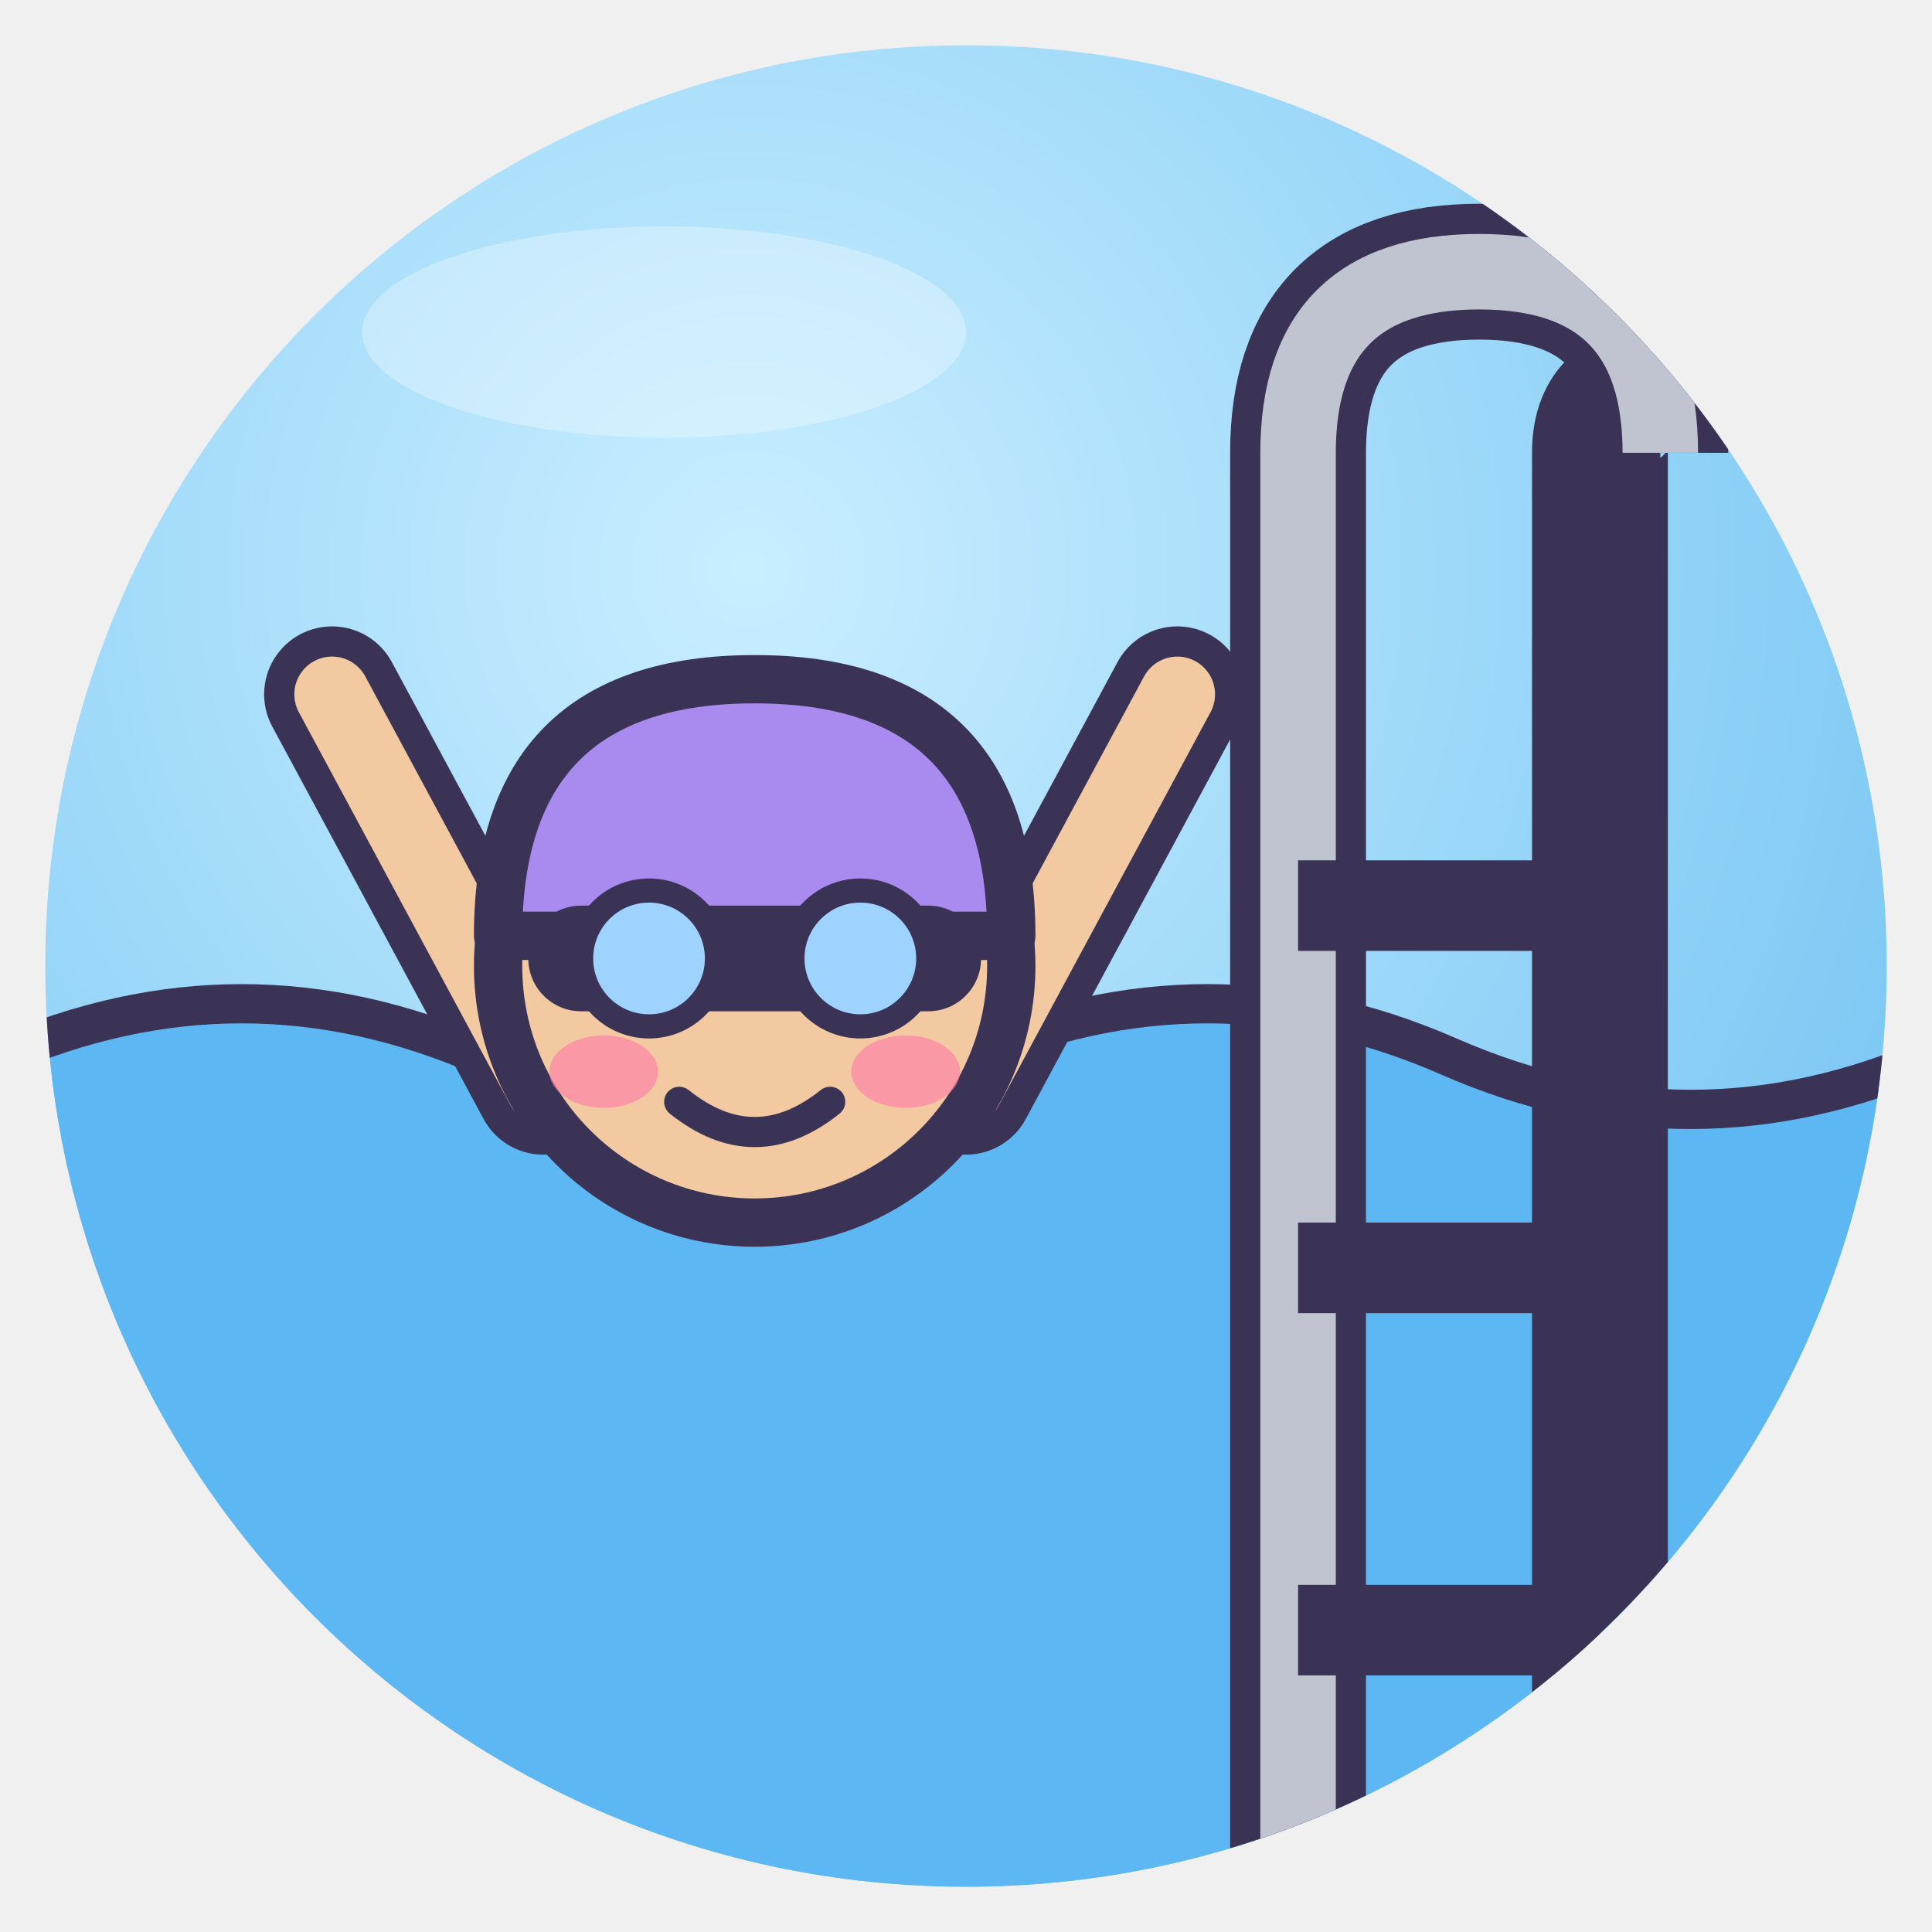
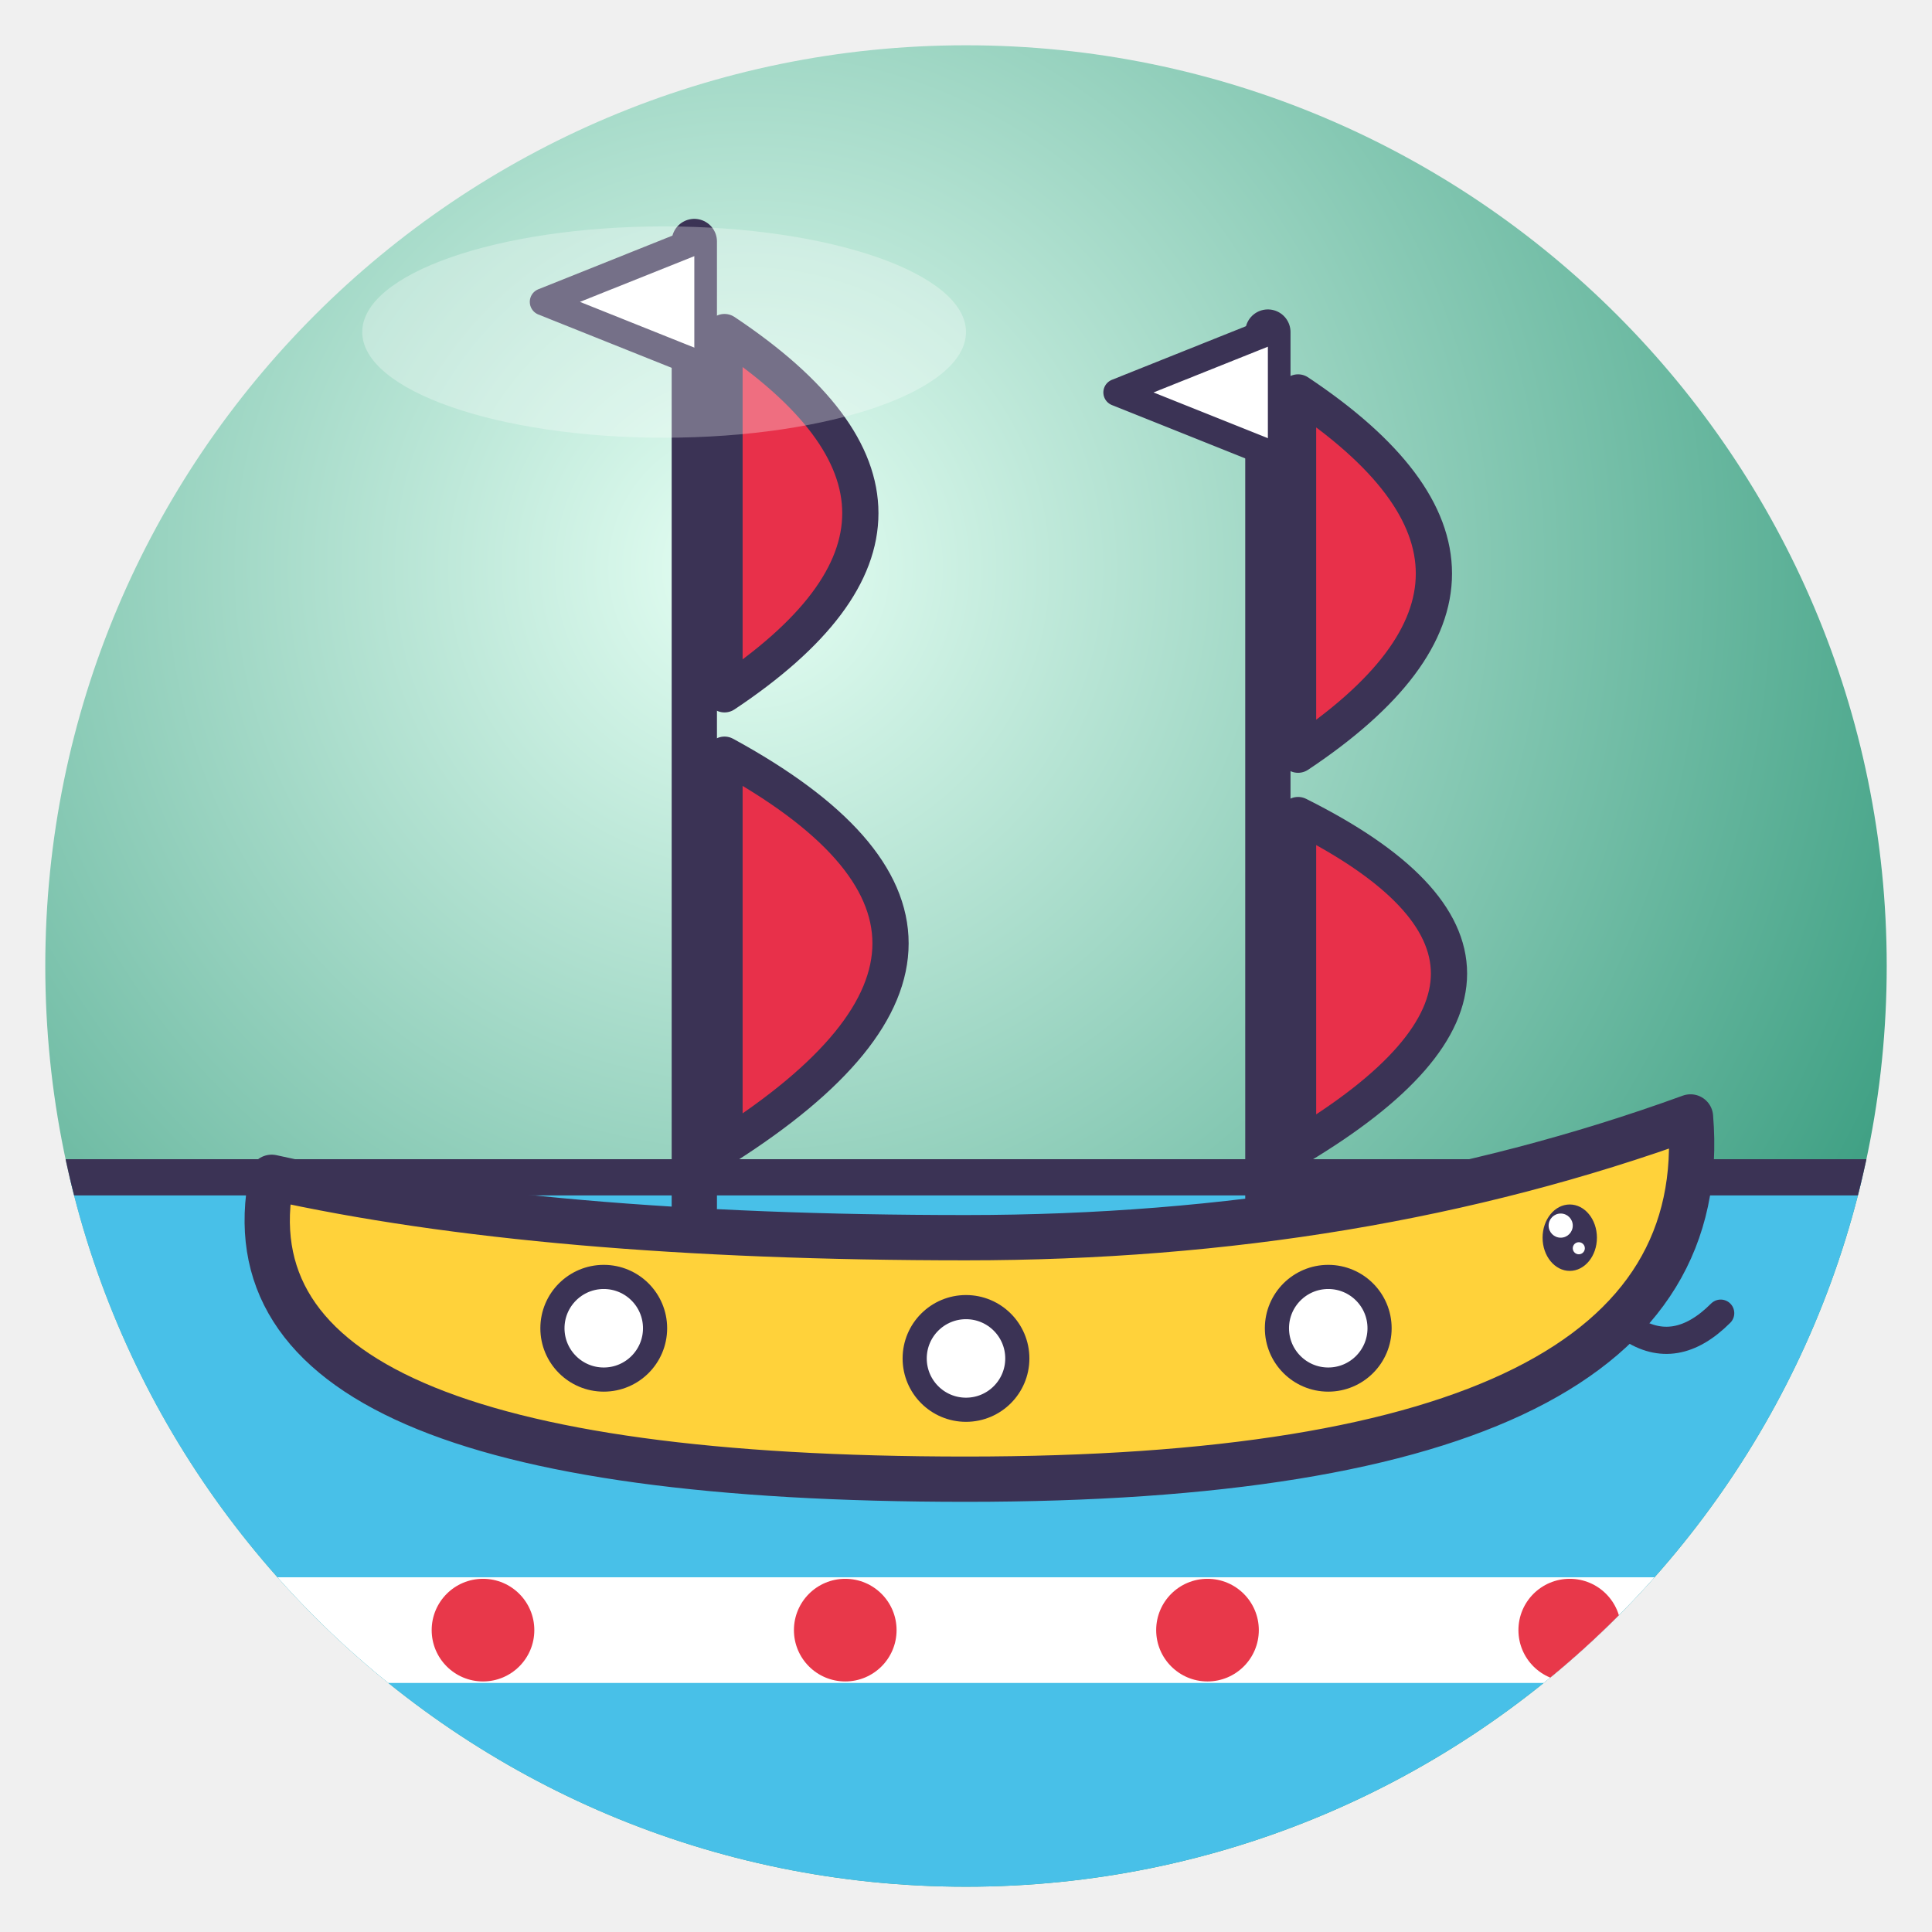
<svg xmlns="http://www.w3.org/2000/svg" viewBox="0 0 128 128" width="128" height="128">
  <defs>
    <radialGradient id="g" cx="38%" cy="28%" r="85%">
-       <stop offset="0" stop-color="#C9EEFF" />
-       <stop offset="1" stop-color="#6CC0F2" />
+       <stop offset="0" stop-color="#E6FFF4" />
+       <stop offset="1" stop-color="#1C8C6C" />
    </radialGradient>
    <clipPath id="c">
      <circle cx="64" cy="64" r="61" />
    </clipPath>
  </defs>
  <circle cx="64" cy="64" r="61" fill="url(#g)" />
  <g clip-path="url(#c)">
-     <path d="M0 70 Q16 63 32 70 T64 70 T96 70 T128 70 V128 H0Z" fill="#5CB7F2" stroke="#3B3355" stroke-linejoin="round" stroke-linecap="round" stroke-width="2.6" />
-     <path d="M86 128 V30 Q86 18 98 18 Q110 18 110 30 M106 128 V30 Q106 26 110 26" fill="none" stroke="#3B3355" stroke-width="9" />
-     <path d="M86 128 V30 Q86 18 98 18 Q110 18 110 30" fill="none" stroke="#C0C4D0" stroke-width="5" />
-     <path d="M86 60 H106" stroke="#3B3355" stroke-width="6" />
-     <path d="M86 84 H106" stroke="#3B3355" stroke-width="6" />
-     <path d="M86 108 H106" stroke="#3B3355" stroke-width="6" />
-     <g transform="translate(50 64) rotate(0) scale(1.0 1.0)">
-       <path d="M-14 8 L-28 -18 M14 8 L28 -18" stroke="#3B3355" stroke-width="9" stroke-linecap="round" />
-       <path d="M-14 8 L-28 -18 M14 8 L28 -18" stroke="#F2C9A0" stroke-width="5" stroke-linecap="round" />
-       <circle cx="0" cy="0" r="17" fill="#F2C9A0" stroke="#3B3355" stroke-width="3.2" stroke-linejoin="round" stroke-linecap="round" />
-       <path d="M-17 -2 Q-17 -19 0 -19 Q17 -19 17 -2Z" fill="#A98BF0" stroke="#3B3355" stroke-width="3.2" stroke-linejoin="round" stroke-linecap="round" />
-       <rect x="-15" y="-4" width="30" height="7" rx="3.5" fill="#3B3355" />
-       <circle cx="-7" cy="-0.5" r="4.5" fill="#9ED3FF" stroke="#3B3355" stroke-linejoin="round" stroke-linecap="round" stroke-width="1.6" />
-       <circle cx="7" cy="-0.5" r="4.5" fill="#9ED3FF" stroke="#3B3355" stroke-linejoin="round" stroke-linecap="round" stroke-width="1.6" />
-       <path d="M-5 9 Q0 13 5 9" fill="none" stroke="#3B3355" stroke-linejoin="round" stroke-linecap="round" stroke-width="2" />
-       <ellipse cx="-10" cy="7" rx="3.6" ry="2.4" fill="#FF7FA8" opacity=".65" />
-       <ellipse cx="10" cy="7" rx="3.6" ry="2.4" fill="#FF7FA8" opacity=".65" />
+     <rect x="-2" y="78" width="132" height="52" fill="#48C0E8" stroke="#3B3355" stroke-linejoin="round" stroke-linecap="round" stroke-width="2.4" />
+     <path d="M0 108 H128" stroke="#fff" stroke-width="7" />
+     <g fill="#E8384A">
+       <circle cx="8" cy="108" r="3.4" />
+       <circle cx="32" cy="108" r="3.4" />
+       <circle cx="56" cy="108" r="3.4" />
+       <circle cx="80" cy="108" r="3.4" />
+       <circle cx="104" cy="108" r="3.4" />
+       <circle cx="124" cy="108" r="3.4" />
    </g>
+     <path d="M18 78 Q14 98 64 98 Q114 98 112 74 Q90 82 64 82 Q36 82 18 78Z" fill="#FFD23A" stroke="#3B3355" stroke-linejoin="round" stroke-linecap="round" stroke-width="3" />
+     <circle cx="40" cy="88" r="3.4" fill="#fff" stroke="#3B3355" stroke-linejoin="round" stroke-linecap="round" stroke-width="1.6" />
+     <circle cx="64" cy="90" r="3.4" fill="#fff" stroke="#3B3355" stroke-linejoin="round" stroke-linecap="round" stroke-width="1.6" />
+     <circle cx="88" cy="88" r="3.4" fill="#fff" stroke="#3B3355" stroke-linejoin="round" stroke-linecap="round" stroke-width="1.6" />
+     <path d="M46 80 V16 M84 80 V22" stroke="#3B3355" stroke-linejoin="round" stroke-linecap="round" stroke-width="3" />
+     <path d="M48 22 Q66 34 48 46Z M48 50 Q70 62 48 76Z" fill="#E8304A" stroke="#3B3355" stroke-linejoin="round" stroke-linecap="round" stroke-width="2.4" />
+     <path d="M86 26 Q104 38 86 50Z M86 54 Q106 64 86 76Z" fill="#E8304A" stroke="#3B3355" stroke-linejoin="round" stroke-linecap="round" stroke-width="2.4" />
+     <path d="M46 16 L36 20 L46 24 M84 22 L74 26 L84 30" fill="#fff" stroke="#3B3355" stroke-linejoin="round" stroke-linecap="round" stroke-width="1.8" />
+     <ellipse cx="104" cy="82" rx="1.8" ry="2.2" fill="#3B3355" />
+     <circle cx="103.4" cy="81.2" r="0.8" fill="#fff" />
+     <circle cx="104.6" cy="82.7" r="0.4" fill="#fff" />
+     <path d="M108 88 Q111 90 114 87" fill="none" stroke="#3B3355" stroke-linejoin="round" stroke-linecap="round" stroke-width="1.8" />
  </g>
  <ellipse cx="44" cy="22" rx="20" ry="7" fill="#fff" opacity=".3" />
</svg>
